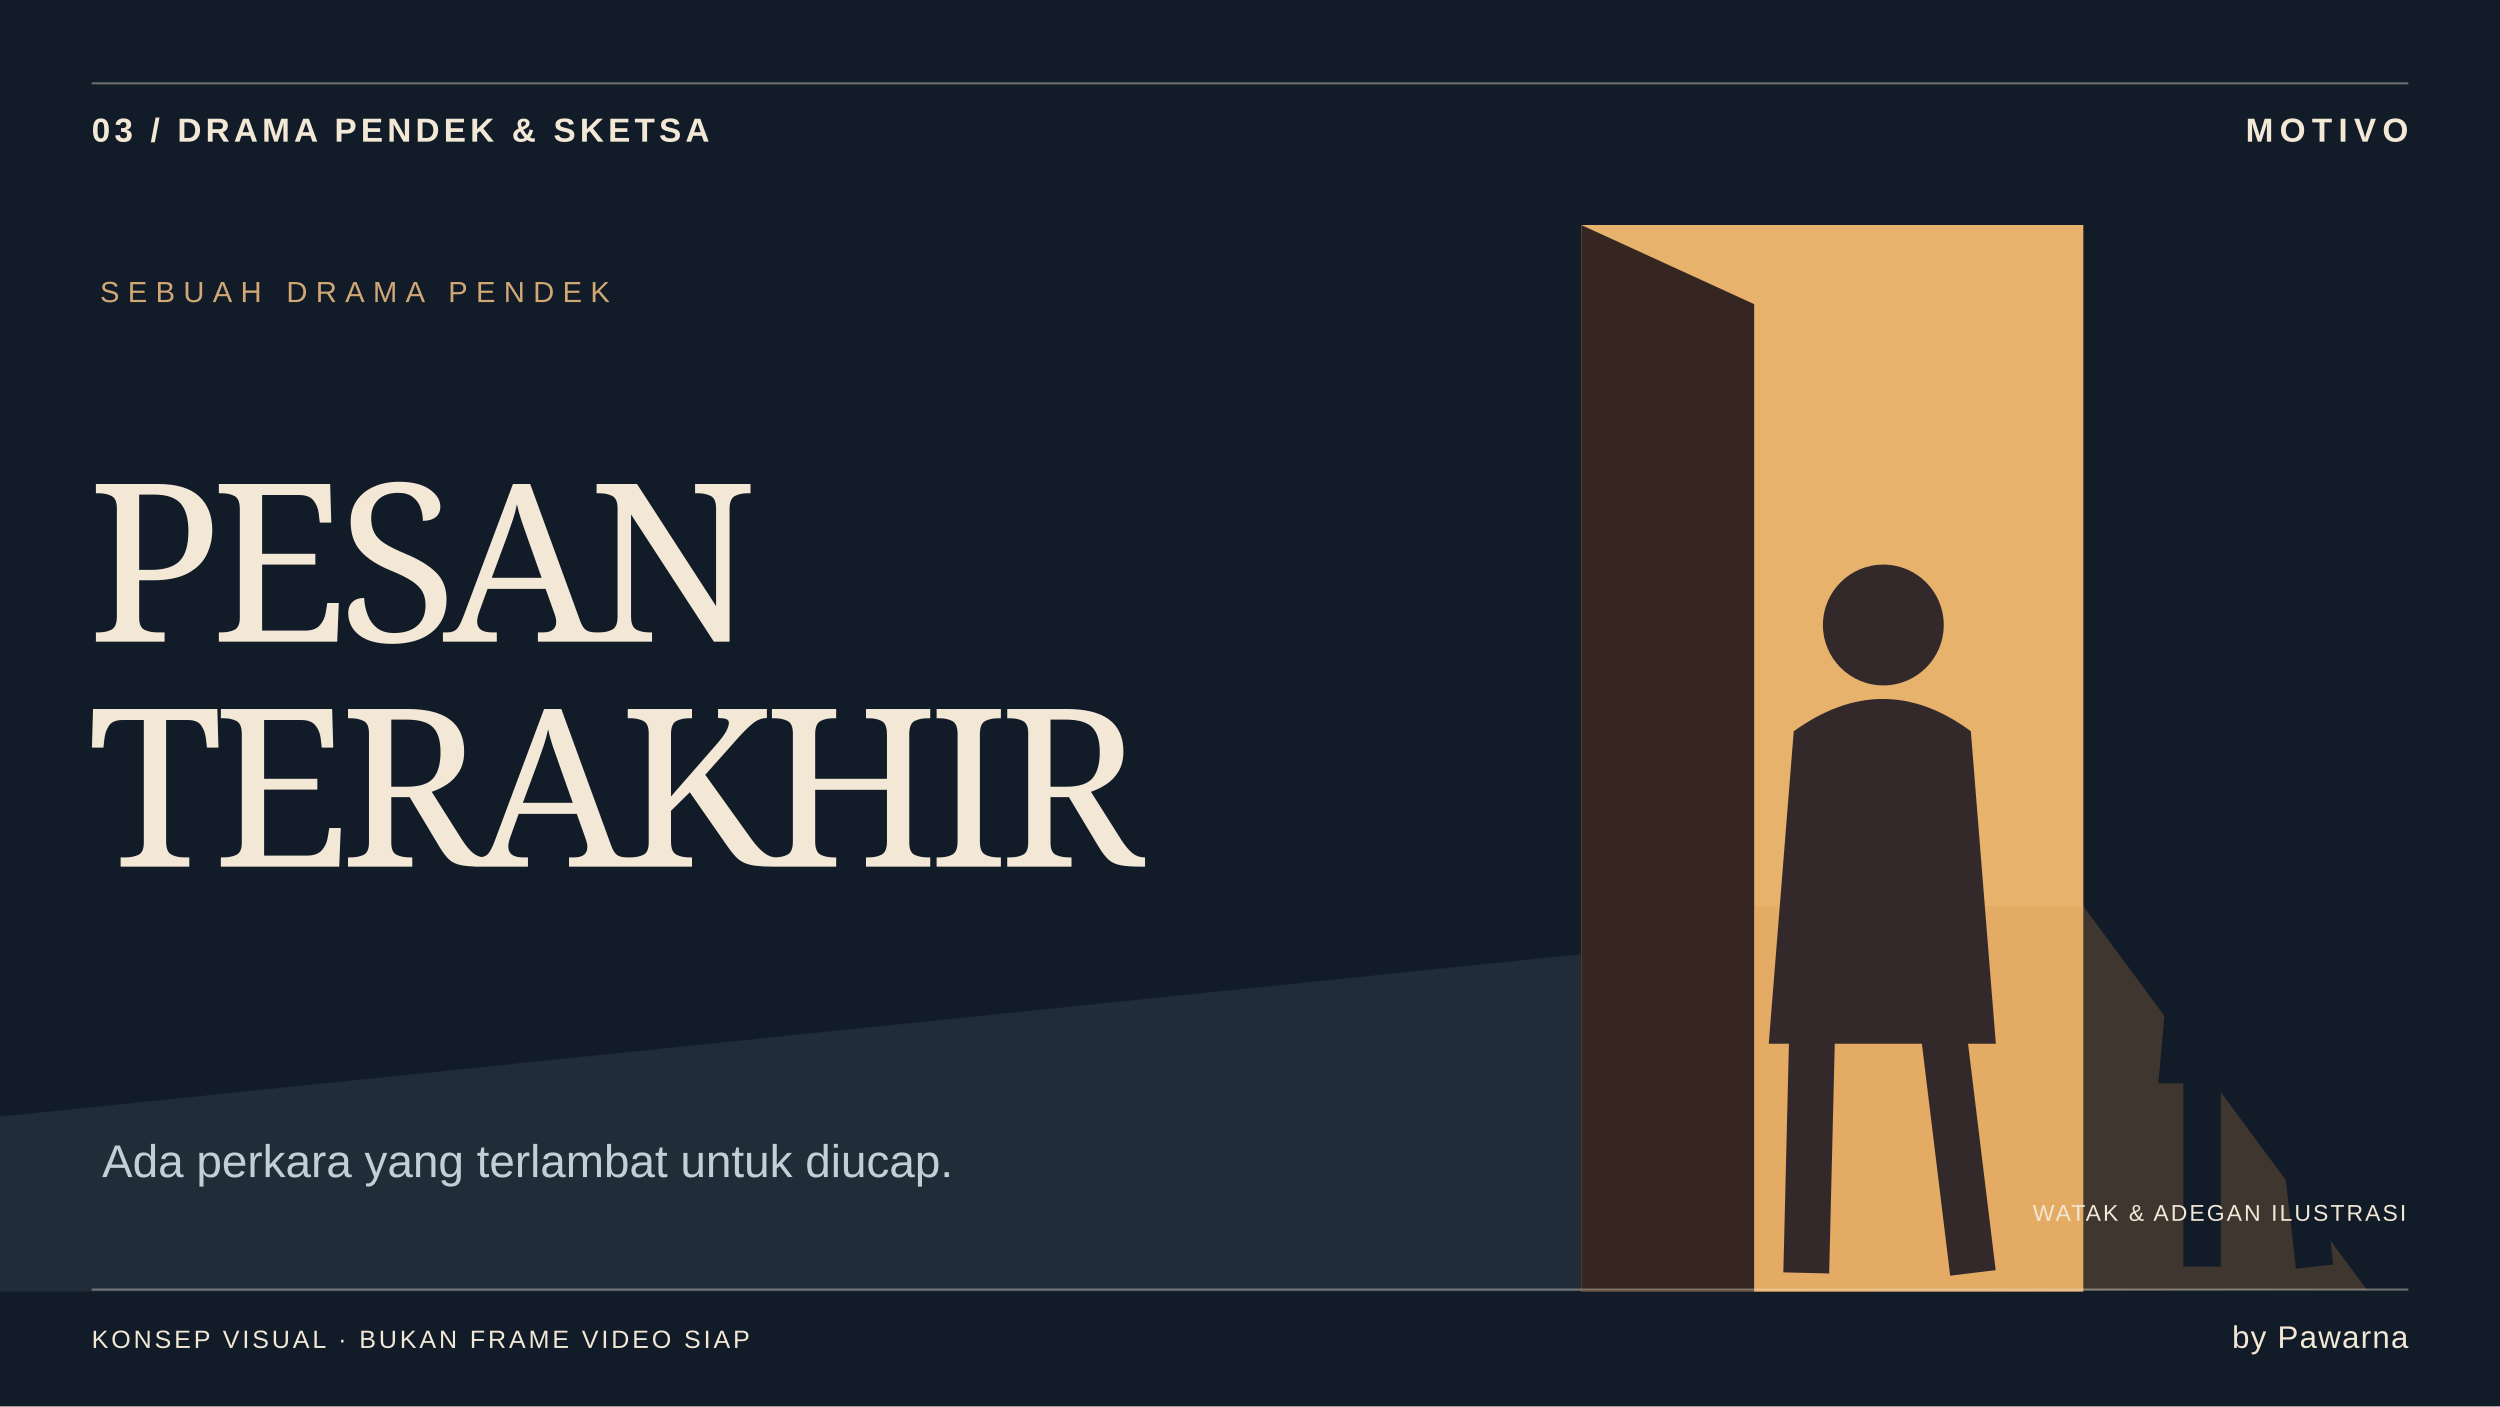
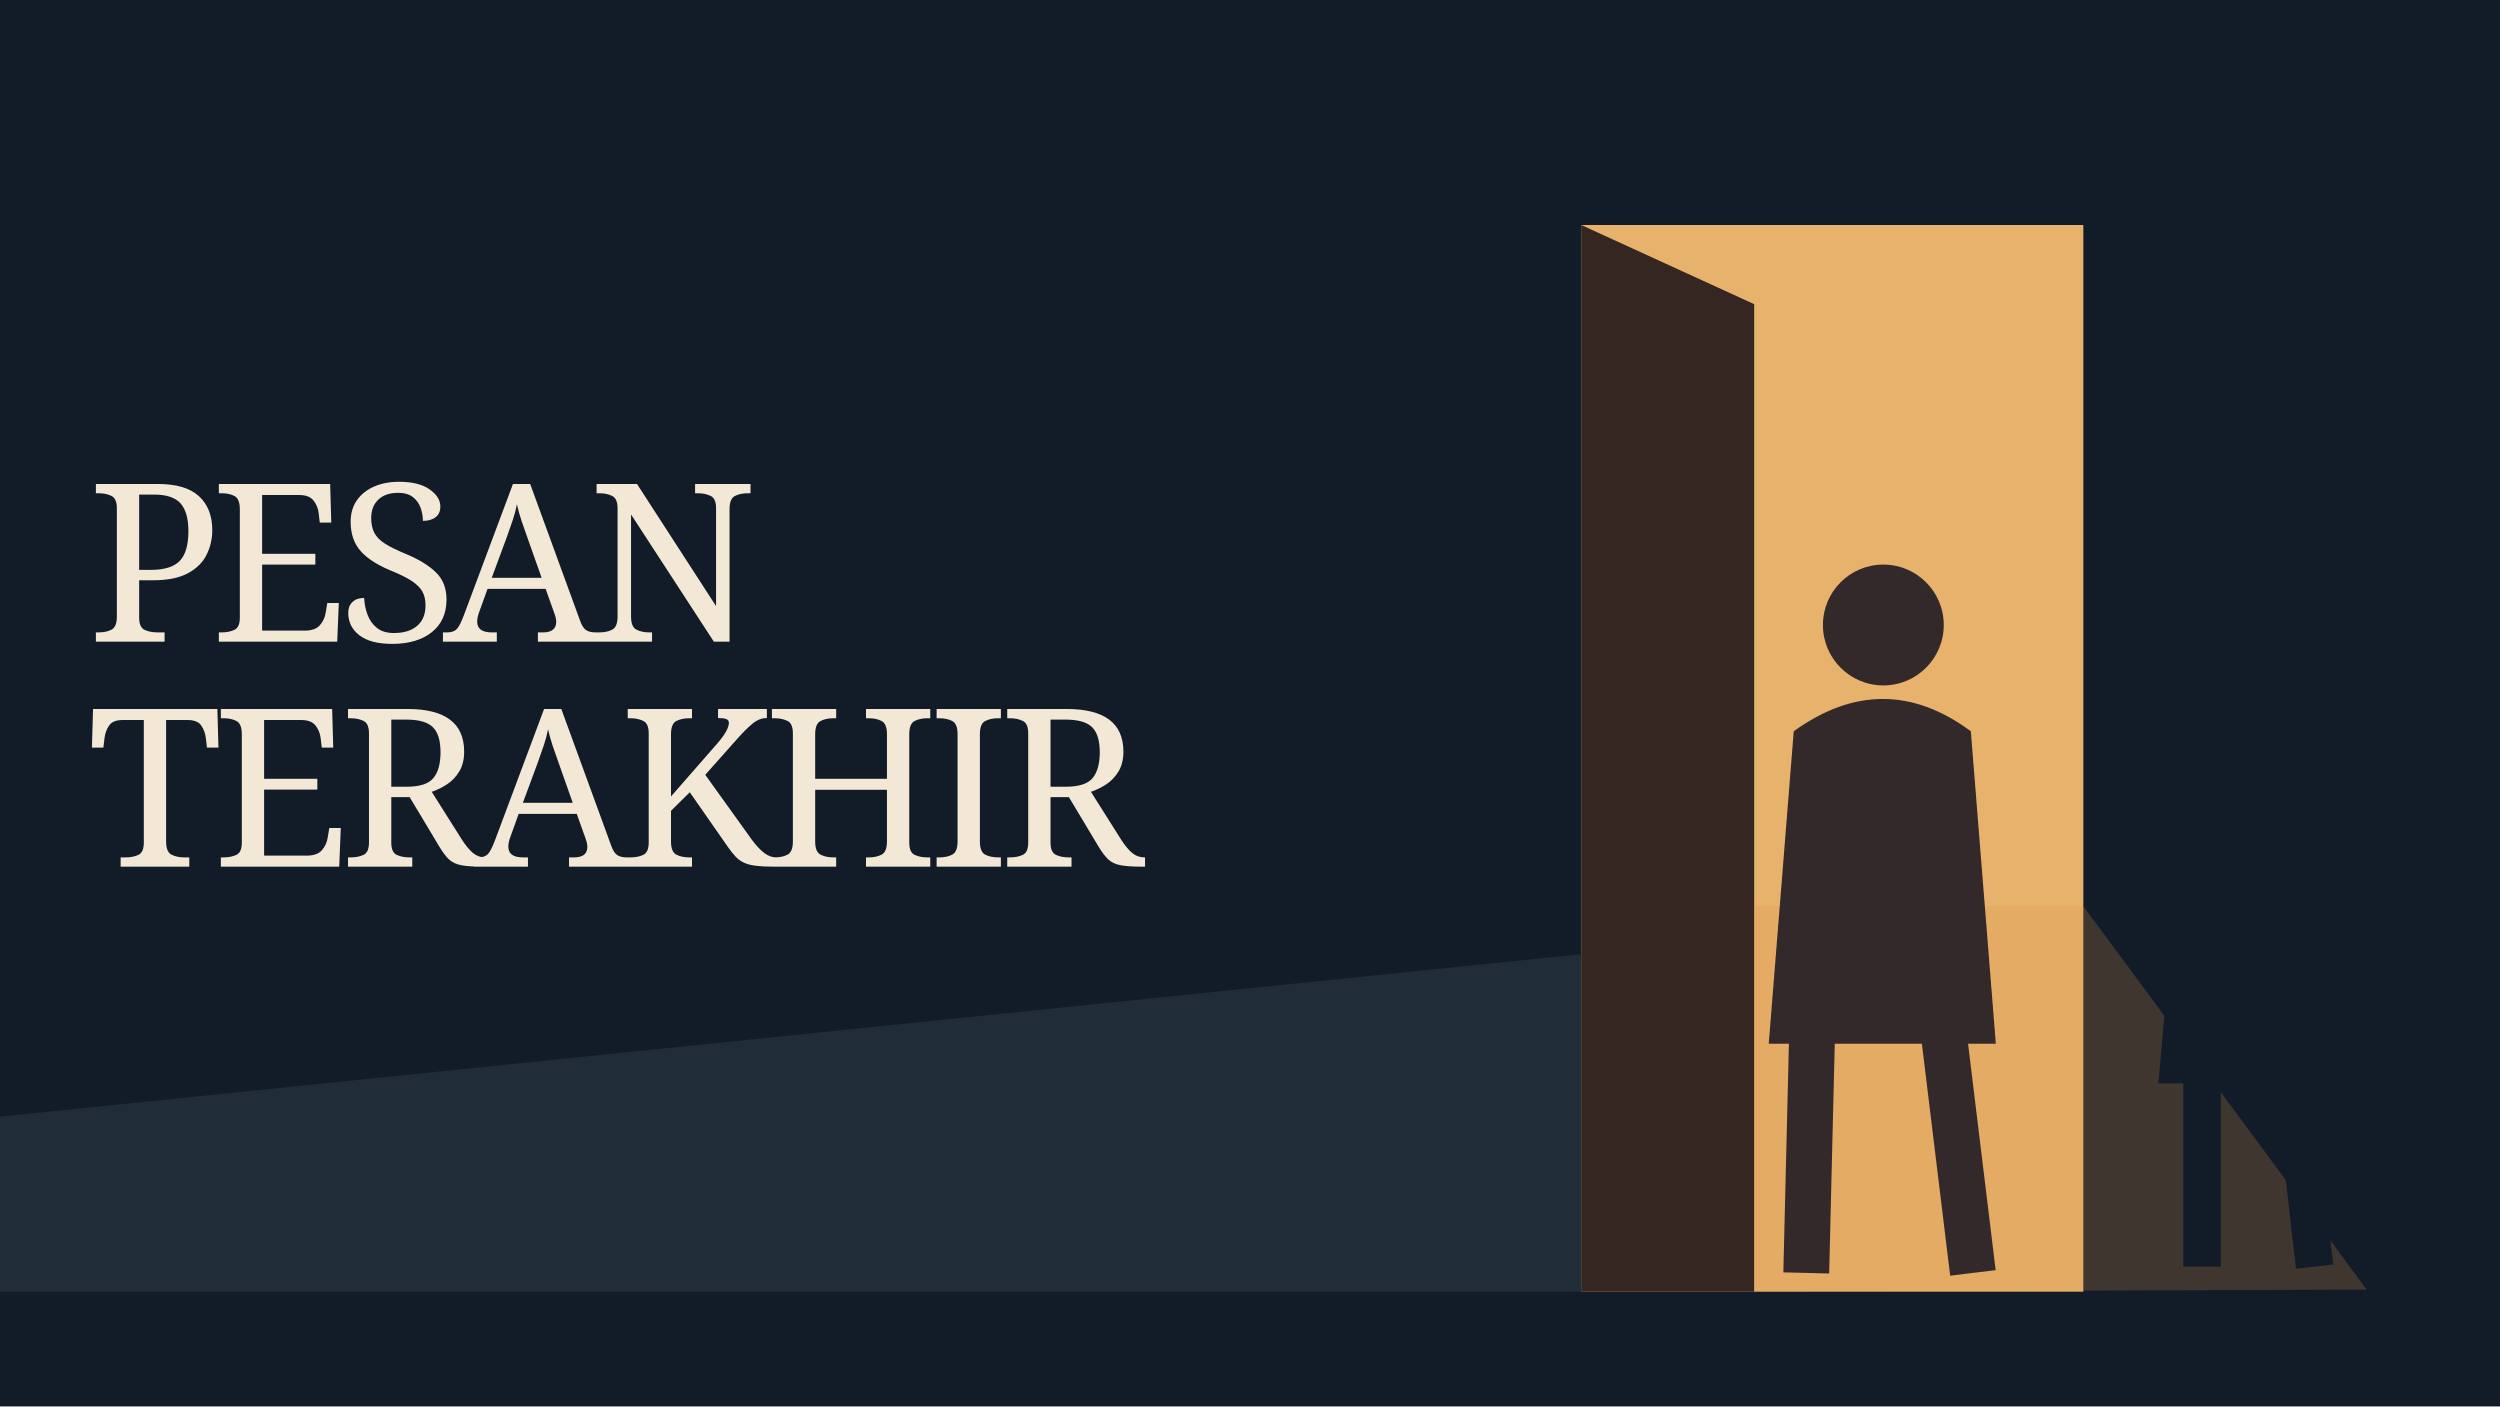
<svg xmlns="http://www.w3.org/2000/svg" width="1200" height="675" viewBox="0 0 1200 675" role="img" aria-labelledby="title desc">
  <rect width="1200" height="675" fill="#121c28" />
  <path d="M0 675V80H1200V675" fill="#121c28" />
  <path d="M759 108H1000V620H759Z" fill="#e7b26b" />
  <path d="M759 108L842 146V620H759Z" fill="#352621" />
  <path d="M842 620L1136 619L1000 435L842 435Z" fill="#d89246" opacity=".23" />
  <path d="M0 536L759 458V620H0Z" fill="#202c38" />
  <circle cx="904" cy="300" r="29" fill="#34292a" />
  <path d="M861 351Q904 320 946 351L958 501H849Z" fill="#34292a" />
  <path d="M870 488L867 611M932 488L947 611" stroke="#34292a" stroke-width="22" />
  <circle cx="1080" cy="348" r="24" fill="#111c28" />
  <path d="M1048 386Q1080 365 1111 386L1127 520H1036Z" fill="#111c28" />
  <path d="M1057 512L1057 608M1100 512L1111 608" stroke="#111c28" stroke-width="18" />
-   <text x="48" y="145" fill="#d1a875" font-family="Arial, sans-serif" font-size="14" font-weight="500" letter-spacing="4">SEBUAH DRAMA PENDEK</text>
  <text x="42" y="308" fill="#f3e8d6" font-family="Georgia, serif" font-size="106" font-weight="400" letter-spacing="-5">PESAN</text>
  <text x="42" y="416" fill="#f3e8d6" font-family="Georgia, serif" font-size="106" font-weight="400" letter-spacing="-5">TERAKHIR</text>
-   <text x="49" y="565" fill="#c4ced6" font-family="Arial, sans-serif" font-size="22" font-weight="400" letter-spacing="0">Ada perkara yang terlambat untuk diucap.</text>
-   <text x="1155" y="586" fill="#f3e8d6" font-family="Arial, sans-serif" font-size="11" font-weight="400" letter-spacing="1" text-anchor="end">WATAK &amp; ADEGAN ILUSTRASI</text>
-   <path d="M44 40H1156" stroke="#f3e8d6" opacity=".4" />
-   <text x="44" y="68" fill="#f3e8d6" font-family="Arial, sans-serif" font-size="16" font-weight="600" letter-spacing="2">03 / DRAMA PENDEK &amp; SKETSA</text>
-   <text x="1156" y="68" fill="#f3e8d6" font-family="Arial, sans-serif" font-size="16" font-weight="700" letter-spacing="3" text-anchor="end">MOTIVO</text>
-   <path d="M44 619H1156" stroke="#f3e8d6" opacity=".4" />
-   <text x="44" y="647" fill="#f3e8d6" font-family="Arial, sans-serif" font-size="12" font-weight="400" letter-spacing="1.4">KONSEP VISUAL · BUKAN FRAME VIDEO SIAP</text>
-   <text x="1156" y="647" fill="#f3e8d6" font-family="Arial, sans-serif" font-size="15" font-weight="500" letter-spacing="0.6" text-anchor="end">by Pawarna</text>
</svg>
